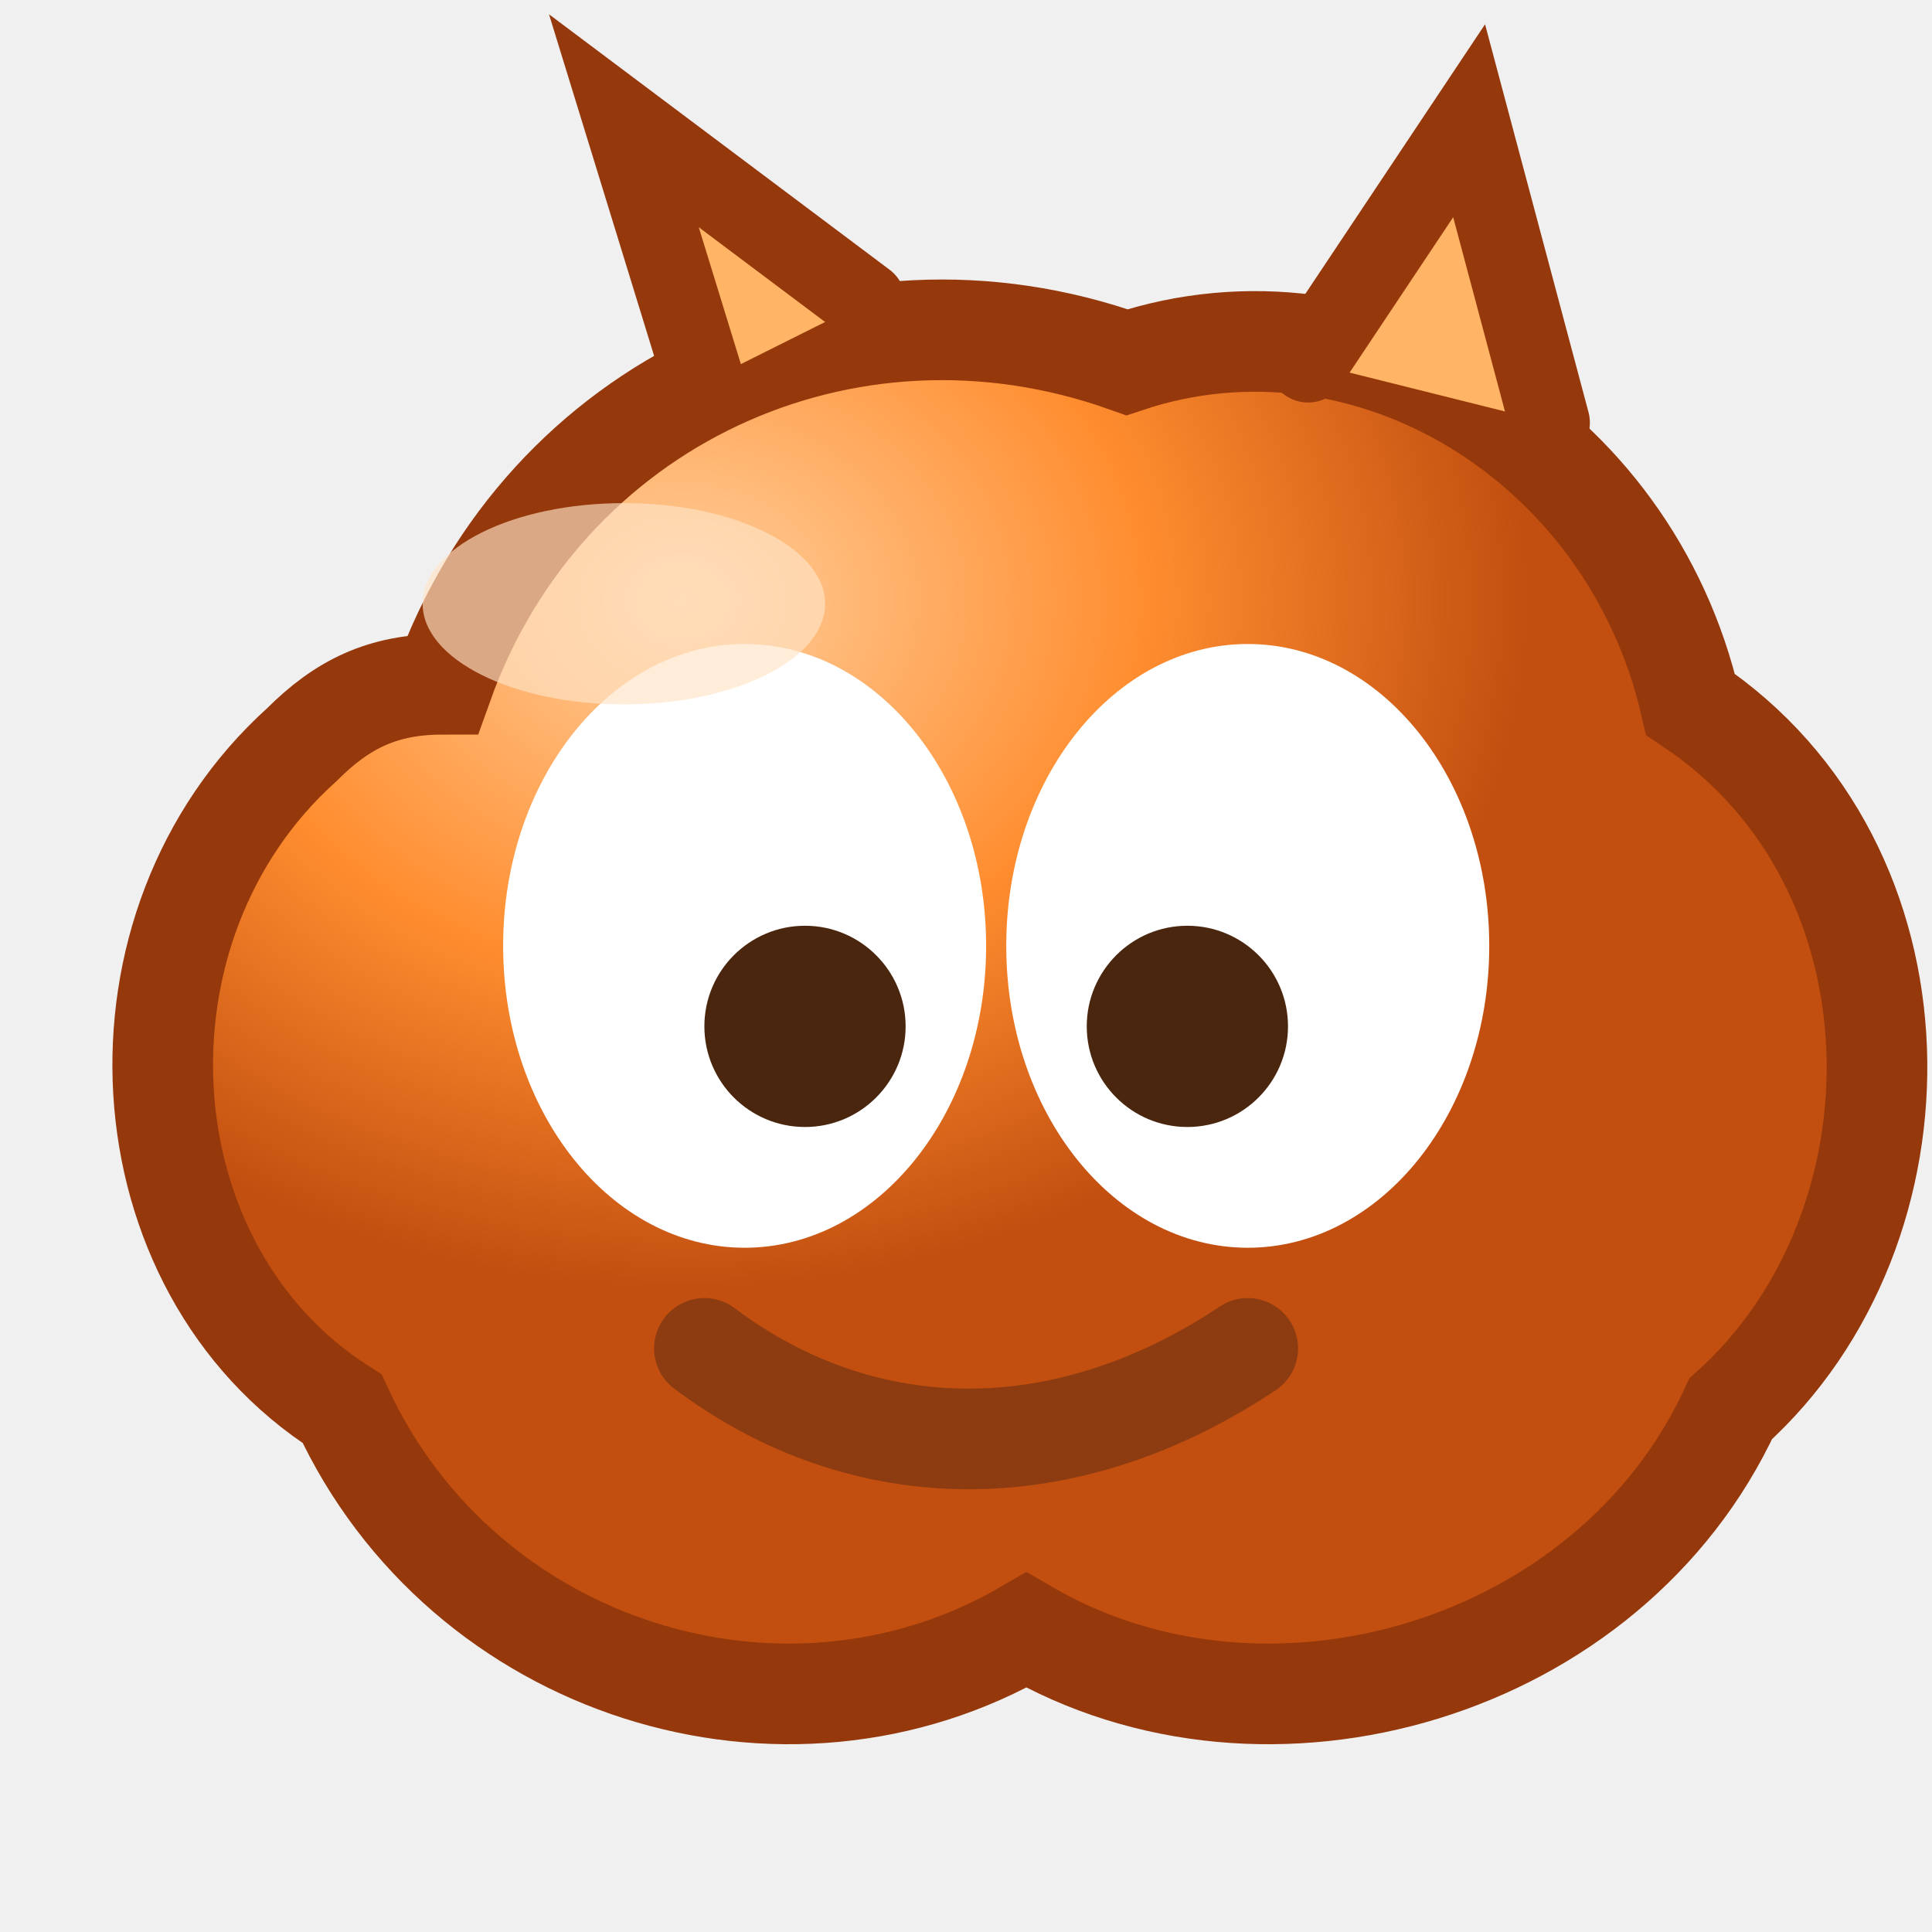
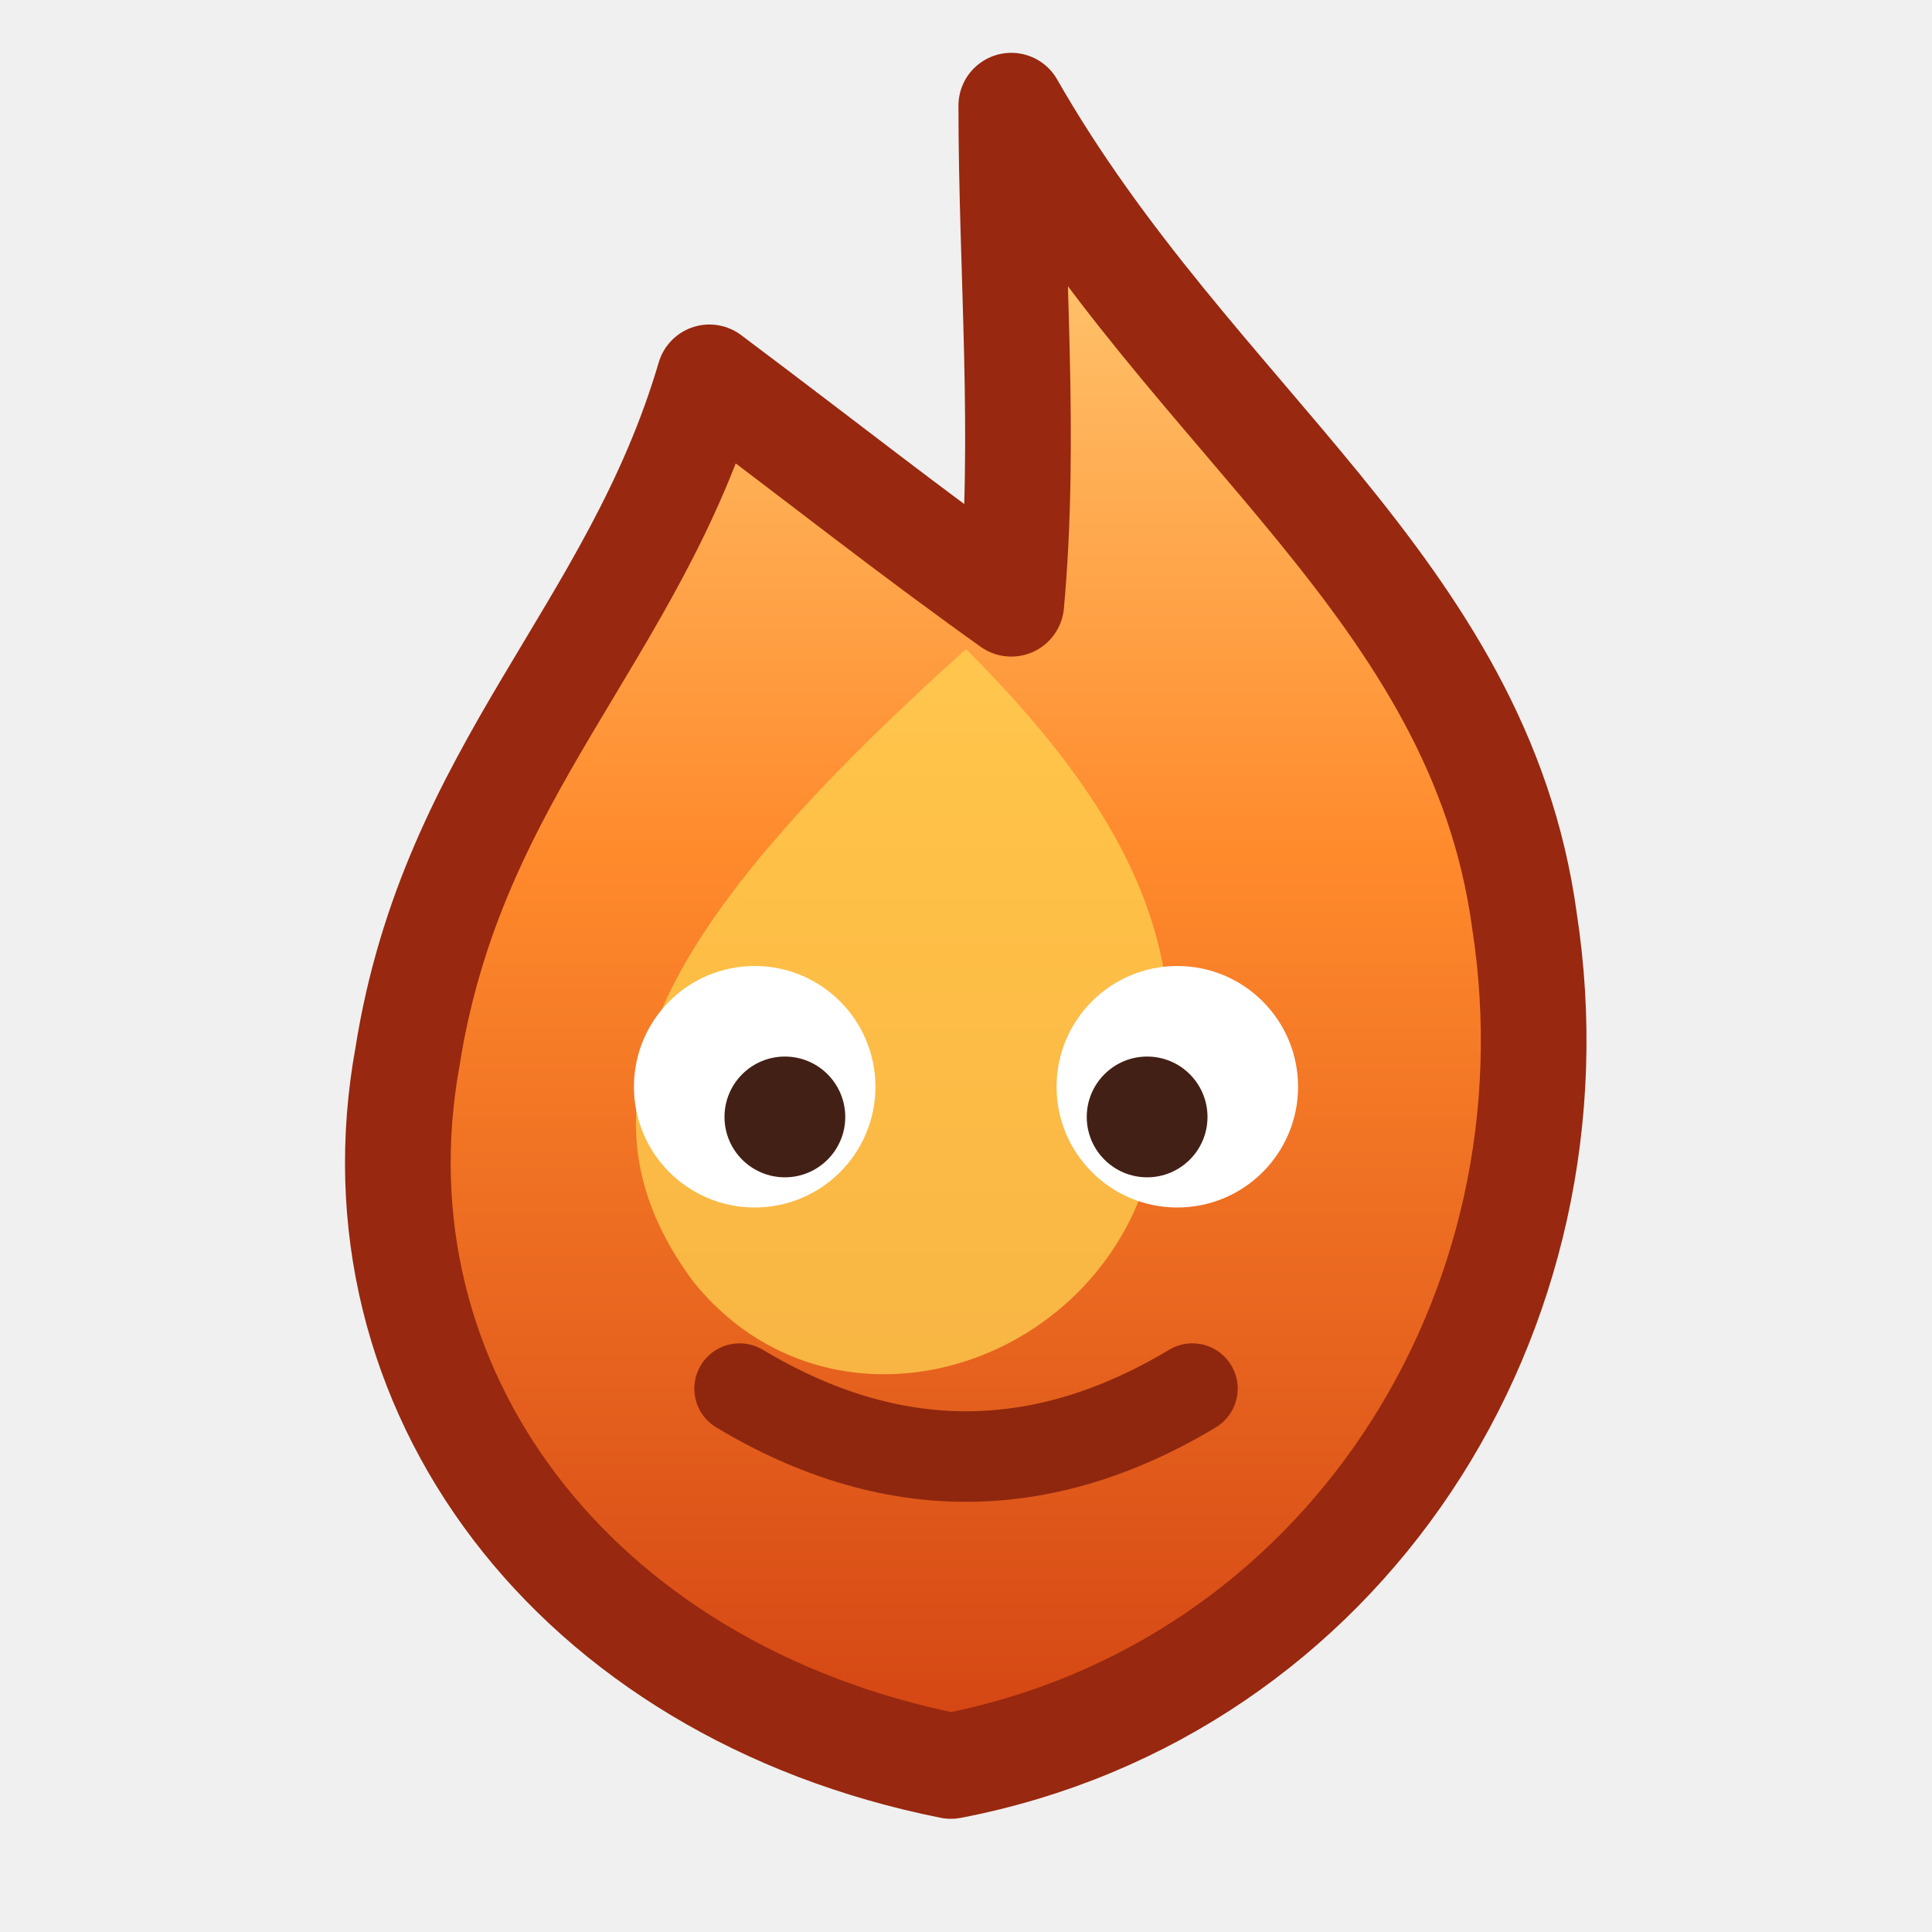
- <svg xmlns="http://www.w3.org/2000/svg" width="96" height="96" viewBox="0 0 96 96">
+ <svg xmlns="http://www.w3.org/2000/svg" viewBox="0 0 128 128">
  <defs>
-     <radialGradient id="g" cx="30%" cy="20%">
-       <stop offset="0" stop-color="#ffd09e" />
-       <stop offset=".55" stop-color="#ff8d2f" />
-       <stop offset="1" stop-color="#c24f0f" />
-     </radialGradient>
+     <linearGradient id="g" x1="0" y1="0" x2="0" y2="1">
+       <stop stop-color="#ffd07a" />
+       <stop offset=".45" stop-color="#ff8a2c" />
+       <stop offset="1" stop-color="#d34413" />
+     </linearGradient>
  </defs>
-   <path d="M22 34c5-14 20-21 34-16 12-4 25 4 28 17 12 8 12 26 2 35-6 13-23 18-35 11-12 7-28 2-34-11-11-7-12-24-2-33 2-2 4-3 7-3z" fill="url(#g)" stroke="#95380b" stroke-width="5" />
-   <path d="M35 19L31 6l12 9M65 18l8-12 4 15" fill="#ffb466" stroke="#95380b" stroke-width="4" stroke-linecap="round" />
-   <ellipse cx="37" cy="47" rx="12" ry="15" fill="#fff" />
-   <ellipse cx="62" cy="47" rx="12" ry="15" fill="#fff" />
-   <circle cx="40" cy="51" r="5" fill="#4a260e" />
-   <circle cx="59" cy="51" r="5" fill="#4a260e" />
-   <path d="M35 67c8 6 18 6 27 0" fill="none" stroke="#8c3c10" stroke-width="5" stroke-linecap="round" />
-   <ellipse cx="31" cy="30" rx="10" ry="5" fill="#ffe4c6" opacity=".65" />
+   <path d="M67 7 C79 28 98 39 101 61 C105 87 89 112 63 117 C38 112 23 92 27 70 C30 51 42 42 47 25 C55 31 60 35 67 40 C68 29 67 18 67 7 Z" fill="url(#g)" stroke="#98280f" stroke-width="7" stroke-linejoin="round" />
+   <path d="M64 43 C76 55 80 65 76 78 C72 91 55 96 46 85 C37 73 44 61 64 43 Z" fill="#ffd552" opacity=".72" />
+   <circle cx="50" cy="72" r="8" fill="#fff" />
+   <circle cx="78" cy="72" r="8" fill="#fff" />
+   <circle cx="52" cy="74" r="4" fill="#432015" />
+   <circle cx="76" cy="74" r="4" fill="#432015" />
+   <path d="M49 92 Q64 101 79 92" fill="none" stroke="#8f270f" stroke-width="6" stroke-linecap="round" />
</svg>
